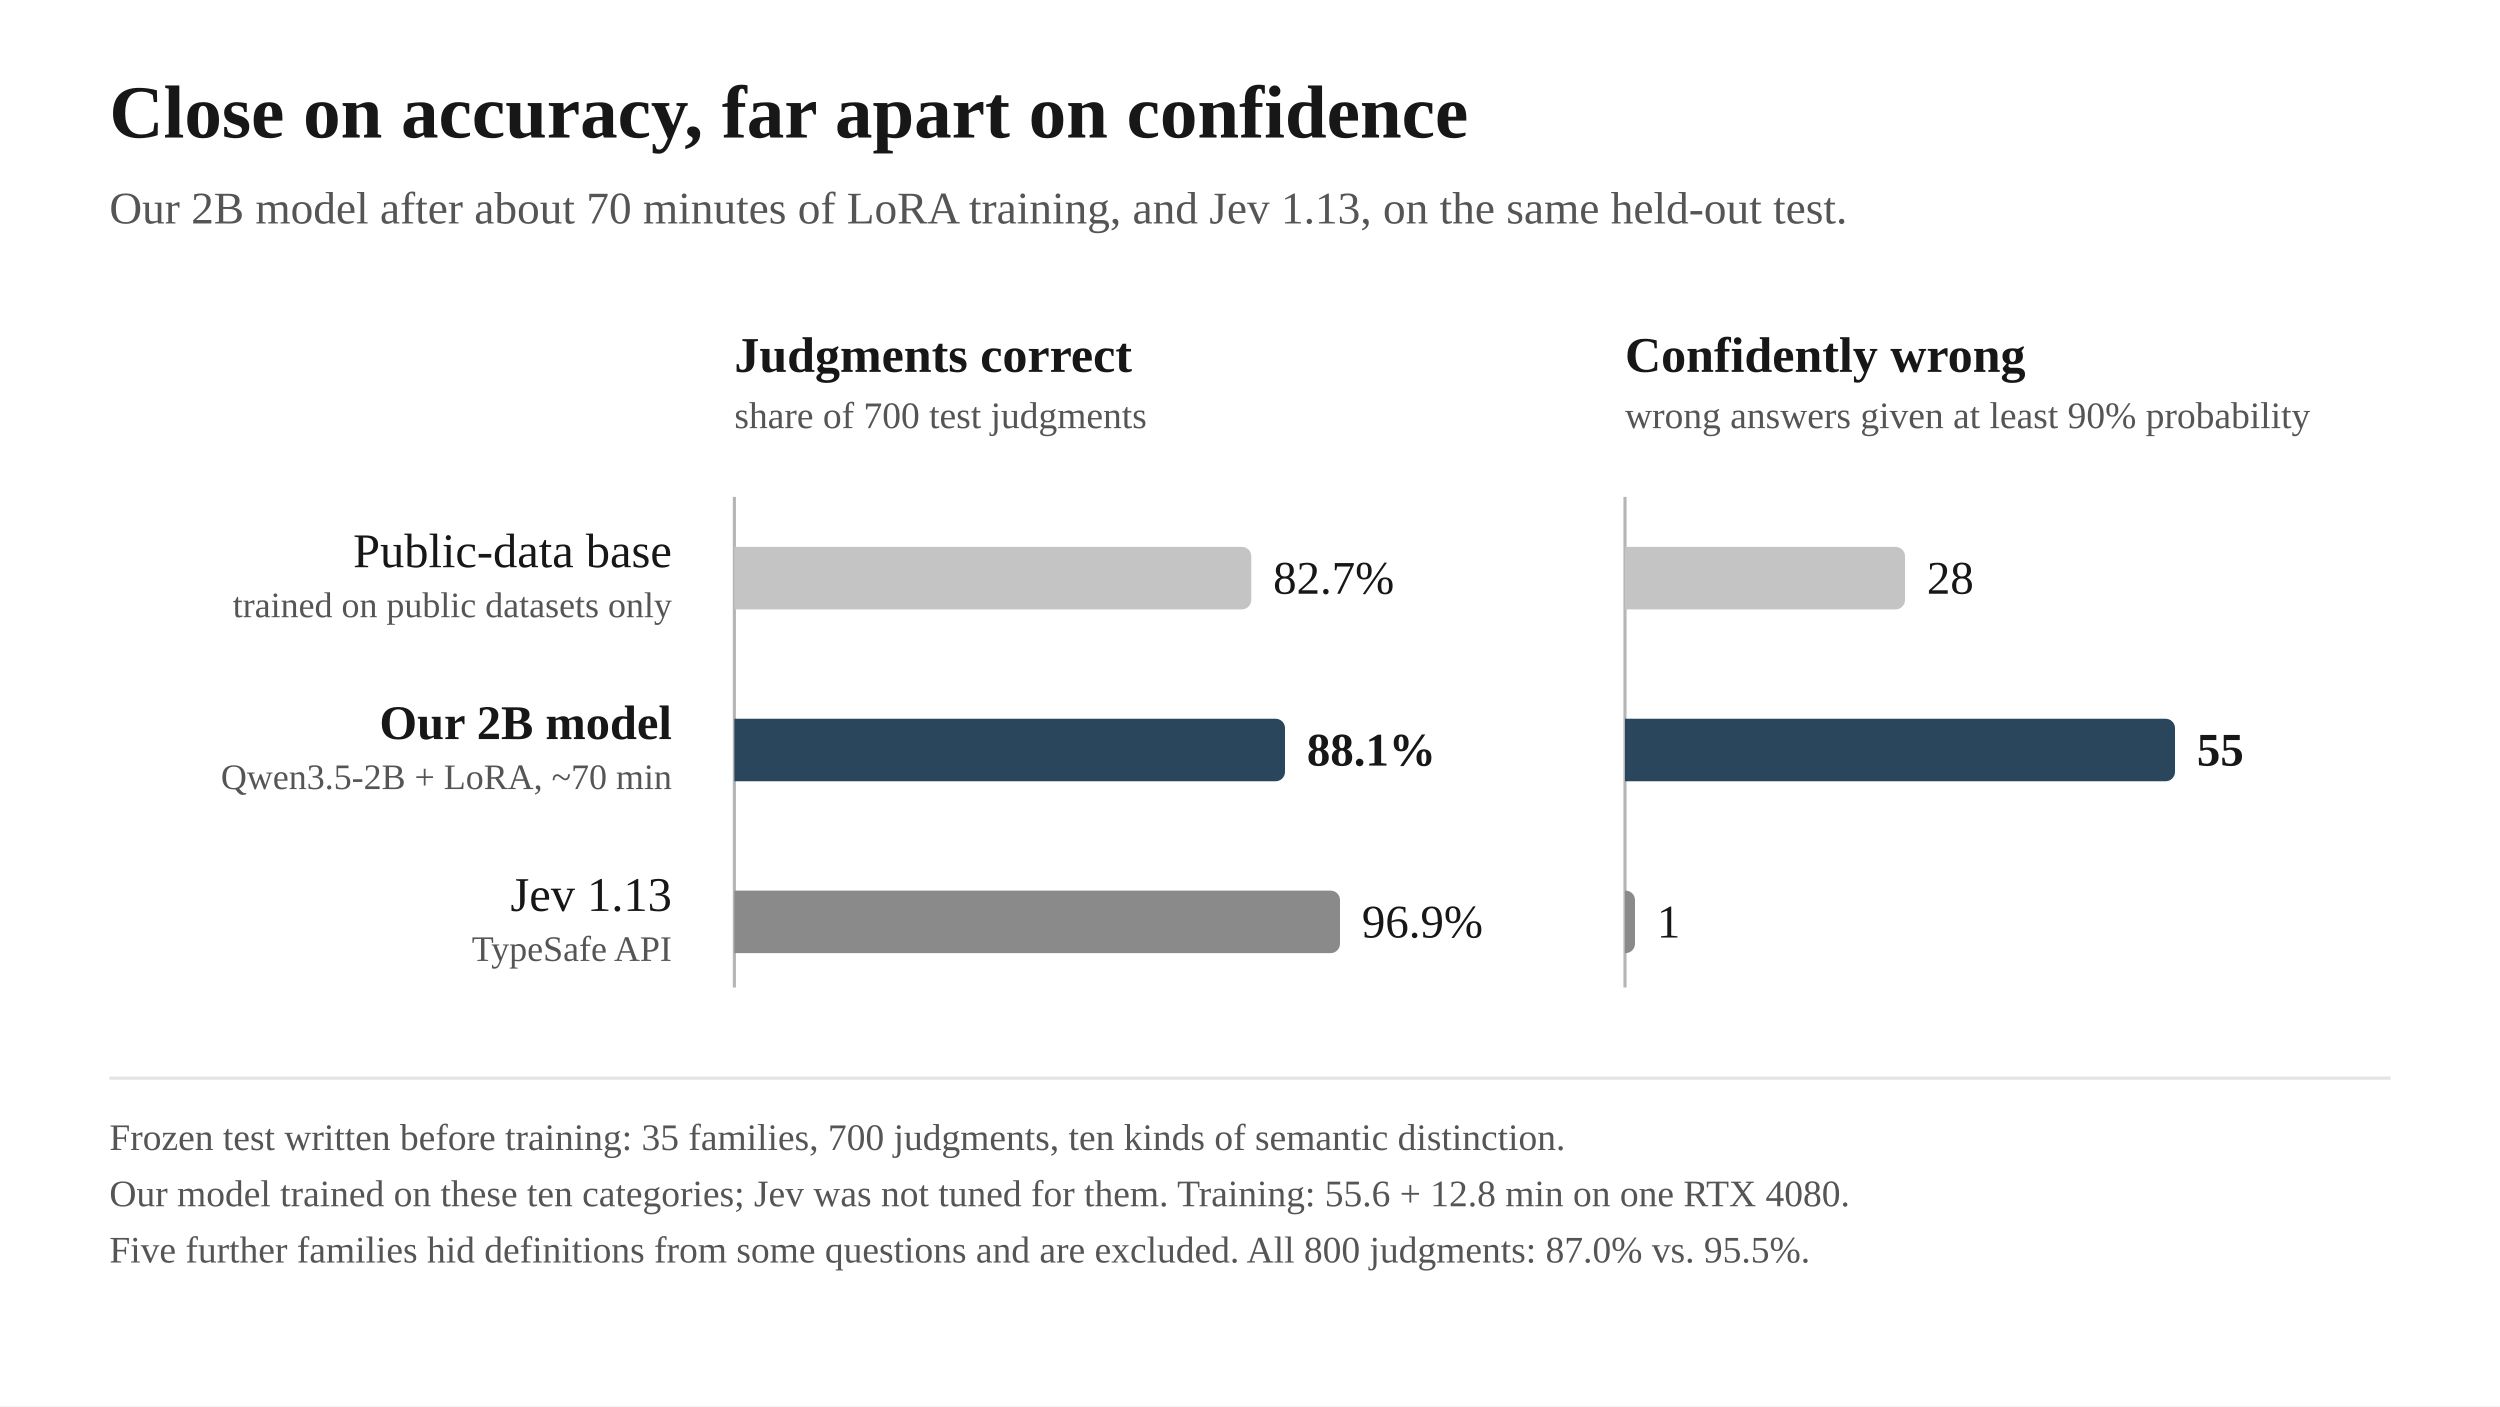
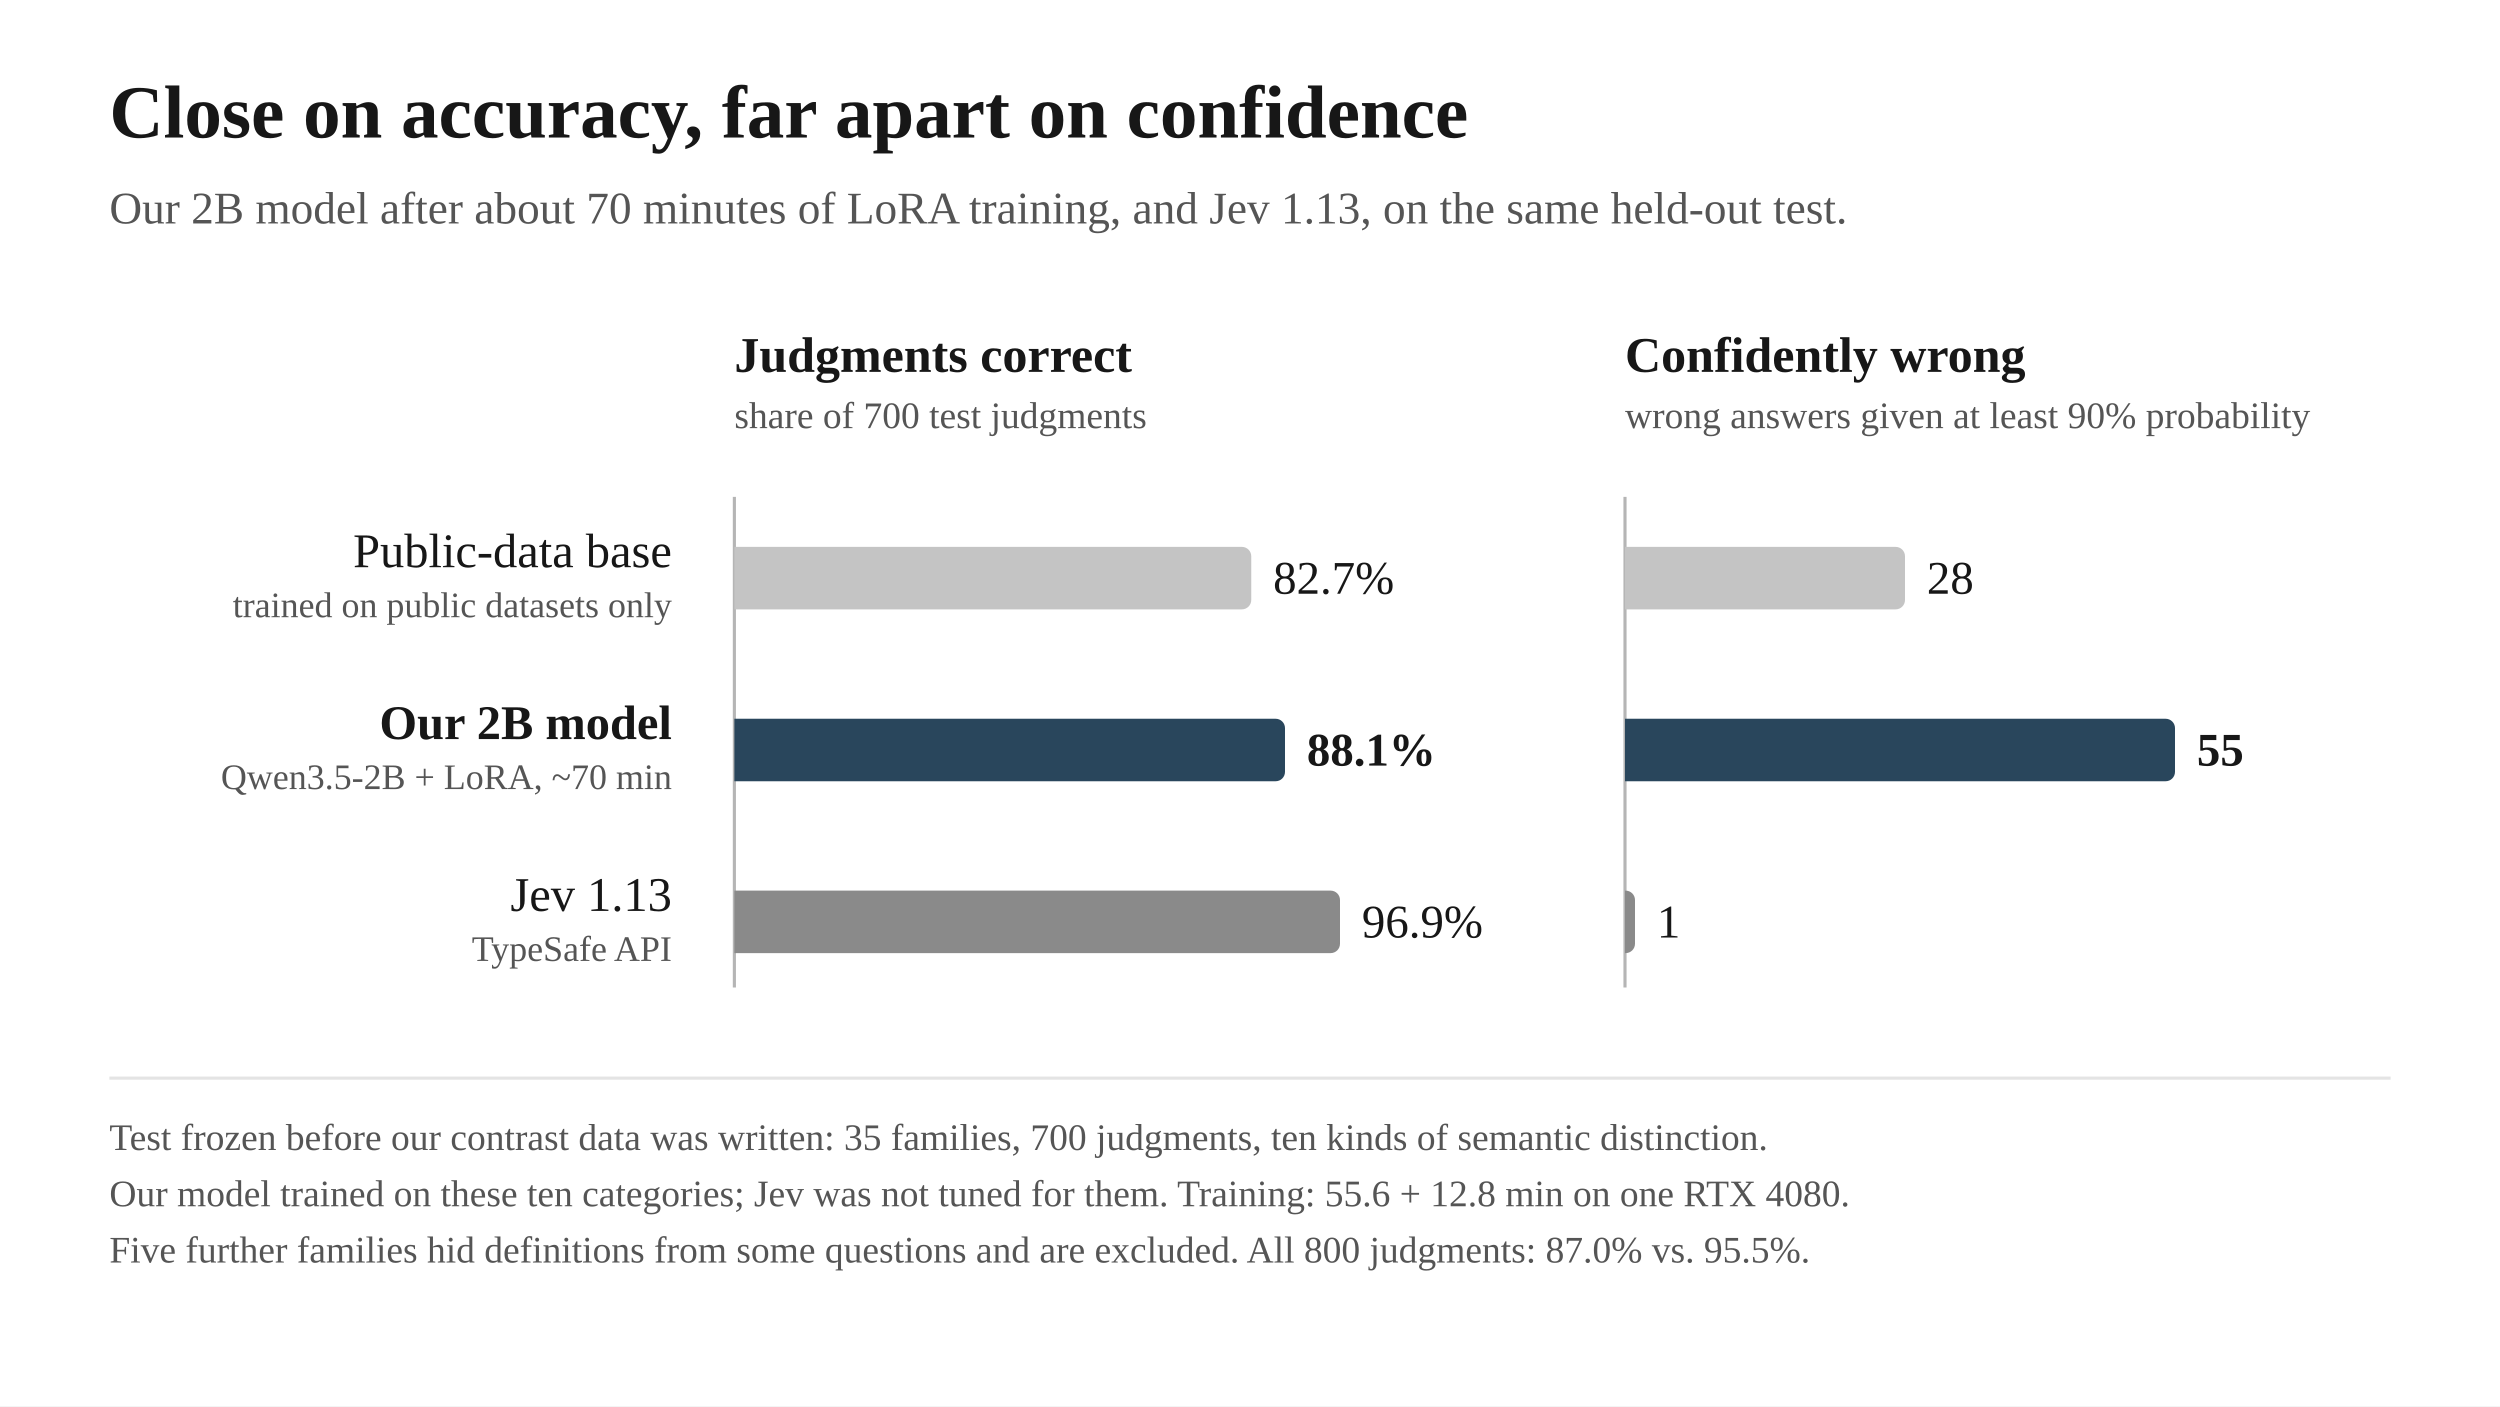
<svg xmlns="http://www.w3.org/2000/svg" width="1600" height="900" viewBox="0 0 1600 900" role="img" aria-labelledby="title desc">
  <defs>
    <marker id="arrow" viewBox="0 0 10 10" refX="9" refY="5" markerWidth="8" markerHeight="8" orient="auto-start-reverse">
      <path d="M0 0 L10 5 L0 10 z" fill="#29465c" />
    </marker>
  </defs>
  <rect width="1600" height="900" fill="white" />
  <g fill="#171717" font-family="Cambria, Georgia, Times New Roman, serif">
    <text xml:space="preserve" x="70" y="88" font-size="48" font-weight="600">Close on accuracy, far apart on confidence</text>
    <text xml:space="preserve" x="70" y="143" font-size="29" fill="#555555">Our 2B model after about 70 minutes of LoRA training, and Jev 1.13, on the same held-out test.</text>
    <text xml:space="preserve" x="470" y="238" font-size="32" font-weight="600">Judgments correct</text>
    <text xml:space="preserve" x="470" y="274" font-size="24" fill="#555555">share of 700 test judgments</text>
    <text xml:space="preserve" x="1040" y="238" font-size="32" font-weight="600">Confidently wrong</text>
    <text xml:space="preserve" x="1040" y="274" font-size="24" fill="#555555">wrong answers given at least 90% probability</text>
    <line x1="470" y1="318" x2="470" y2="632" stroke="#b5b5b5" stroke-width="2" />
    <line x1="1040" y1="318" x2="1040" y2="632" stroke="#b5b5b5" stroke-width="2" />
    <text xml:space="preserve" x="430" y="363" font-size="31" text-anchor="end">Public-data base</text>
    <text xml:space="preserve" x="430" y="395" font-size="23" text-anchor="end" fill="#555555">trained on public datasets only</text>
    <path d="M470,350 H794.8 A6,6 0 0 1 800.8,356 V384 A6,6 0 0 1 794.8,390 H470 Z" fill="#c4c4c4" />
    <text xml:space="preserve" x="814.8" y="380" font-size="30">82.7%</text>
    <path d="M1040,350 H1213.2 A6,6 0 0 1 1219.2,356 V384 A6,6 0 0 1 1213.2,390 H1040 Z" fill="#c4c4c4" />
    <text xml:space="preserve" x="1233.2" y="380" font-size="30">28</text>
    <text xml:space="preserve" x="430" y="473" font-size="31" text-anchor="end" font-weight="600">Our 2B model</text>
    <text xml:space="preserve" x="430" y="505" font-size="23" text-anchor="end" fill="#555555">Qwen3.5-2B + LoRA, ~70 min</text>
    <path d="M470,460 H816.4 A6,6 0 0 1 822.4,466 V494 A6,6 0 0 1 816.4,500 H470 Z" fill="#29465c" />
    <text xml:space="preserve" x="836.4" y="490" font-size="30" font-weight="600">88.1%</text>
    <path d="M1040,460 H1386 A6,6 0 0 1 1392,466 V494 A6,6 0 0 1 1386,500 H1040 Z" fill="#29465c" />
    <text xml:space="preserve" x="1406" y="490" font-size="30" font-weight="600">55</text>
    <text xml:space="preserve" x="430" y="583" font-size="31" text-anchor="end">Jev 1.13</text>
    <text xml:space="preserve" x="430" y="615" font-size="23" text-anchor="end" fill="#555555">TypeSafe API</text>
    <path d="M470,570 H851.6 A6,6 0 0 1 857.6,576 V604 A6,6 0 0 1 851.6,610 H470 Z" fill="#8a8a8a" />
    <text xml:space="preserve" x="871.6" y="600" font-size="30">96.9%</text>
    <path d="M1040,570 H1040.4 A6,6 0 0 1 1046.4,576 V604 A6,6 0 0 1 1040.4,610 H1040 Z" fill="#8a8a8a" />
    <text xml:space="preserve" x="1060.4" y="600" font-size="30">1</text>
    <line x1="70" y1="690" x2="1530" y2="690" stroke="#e4e4e4" stroke-width="2" />
-     <text xml:space="preserve" x="70" y="736" font-size="24" fill="#555555">Frozen test written before training: 35 families, 700 judgments, ten kinds of semantic distinction.</text>
+     <text xml:space="preserve" x="70" y="736" font-size="24" fill="#555555">Test frozen before our contrast data was written: 35 families, 700 judgments, ten kinds of semantic distinction.</text>
    <text xml:space="preserve" x="70" y="772" font-size="24" fill="#555555">Our model trained on these ten categories; Jev was not tuned for them. Training: 55.6 + 12.8 min on one RTX 4080.</text>
    <text xml:space="preserve" x="70" y="808" font-size="24" fill="#555555">Five further families hid definitions from some questions and are excluded. All 800 judgments: 87.0% vs. 95.5%.</text>
  </g>
</svg>
